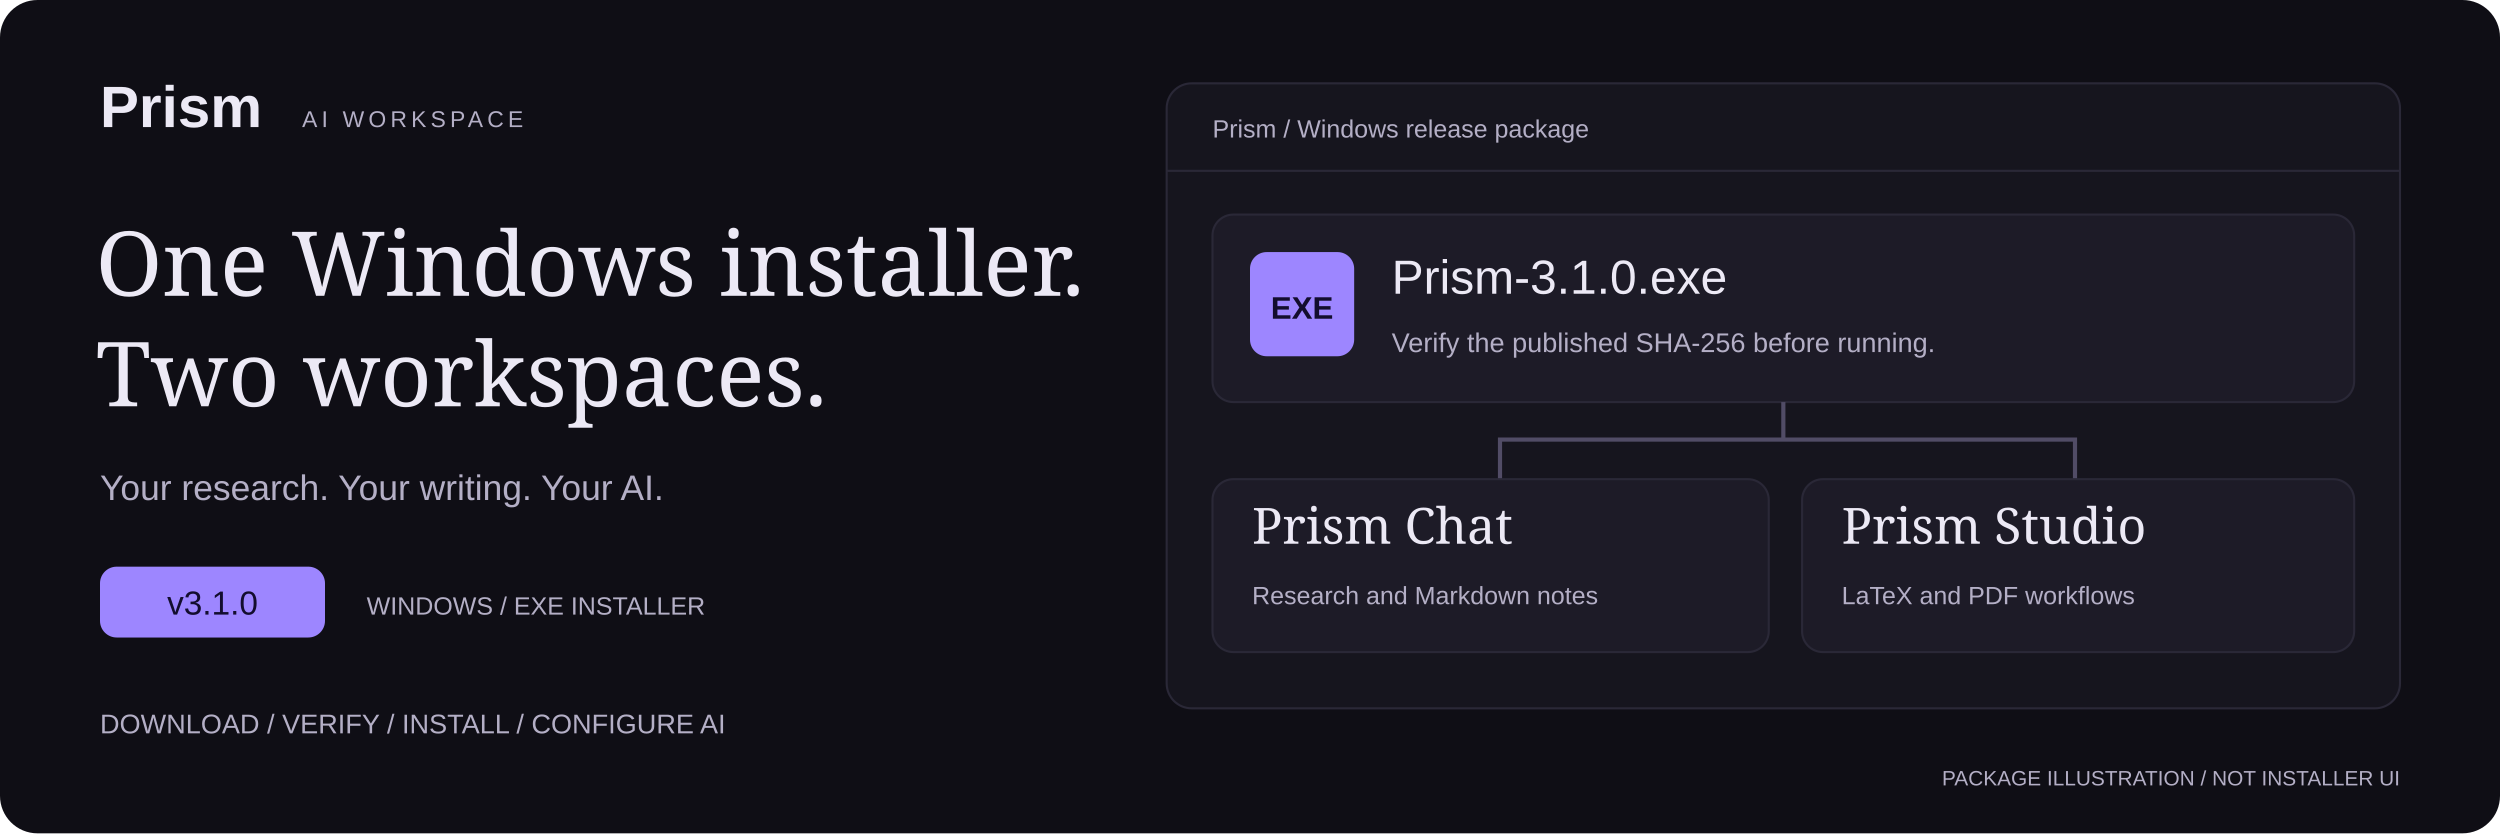
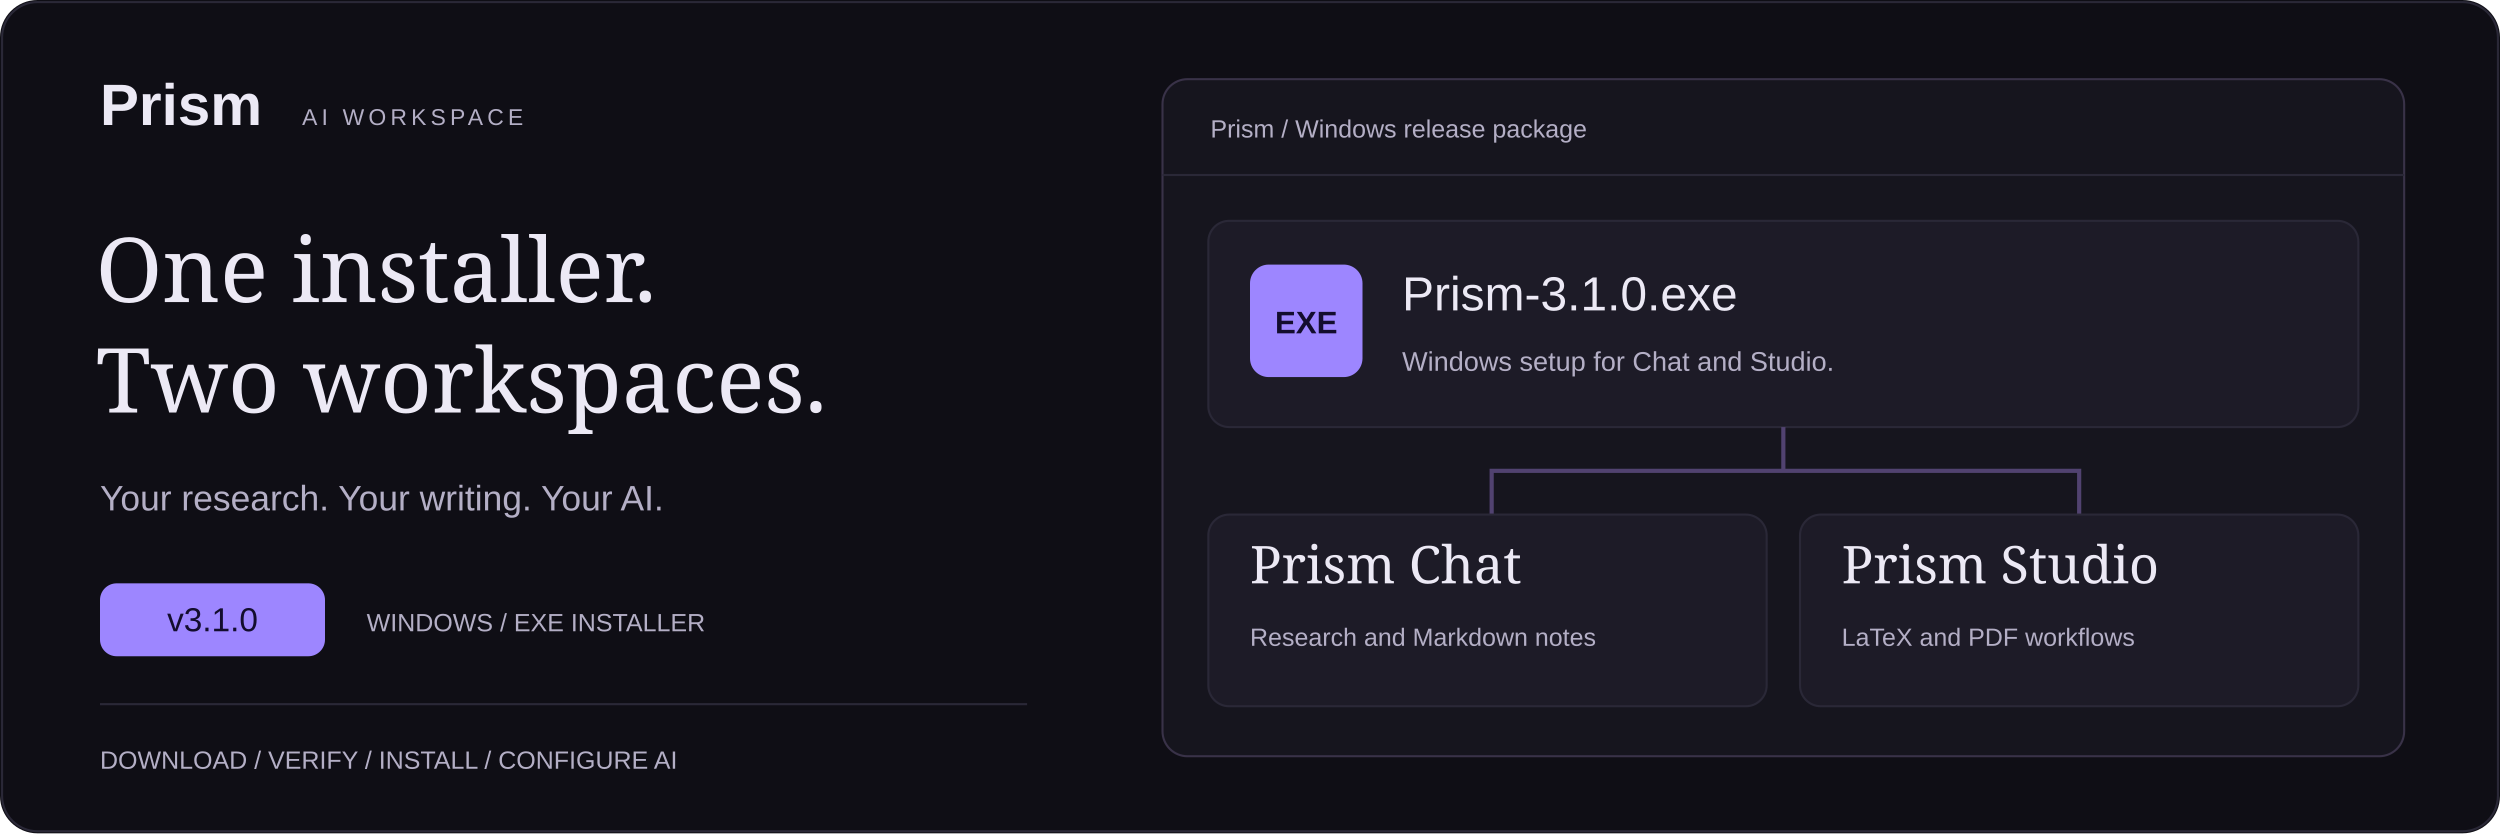
<svg xmlns="http://www.w3.org/2000/svg" width="1200" height="400" viewBox="0 0 1200 400" role="img" aria-labelledby="t d">
  <rect width="1200" height="400" rx="18" fill="#0f0e15" />
+   <rect x="1" y="1" width="1198" height="398" rx="17" fill="none" stroke="#2a2837" />
  <g font-family="Segoe UI, Arial, sans-serif">
-     <text x="48" y="61" fill="#ece9f5" font-size="28" font-weight="700">Prism</text>
-     <text x="145" y="61" fill="#b4afc6" font-size="11" letter-spacing="2">AI WORKSPACE</text>
-     <text x="46" y="142" fill="#ece9f5" font-family="Georgia, serif" font-size="43">One Windows installer.</text>
-     <text x="46" y="195" fill="#ece9f5" font-family="Georgia, serif" font-size="43">Two workspaces.</text>
-     <text x="48" y="240" fill="#b4afc6" font-size="17">Your research. Your writing. Your AI.</text>
-     <rect x="48" y="272" width="108" height="34" rx="8" fill="#9d86ff" />
-     <text x="102" y="295" text-anchor="middle" fill="#130d2e" font-size="16">v3.1.0</text>
-     <text x="176" y="295" fill="#b4afc6" font-size="12">WINDOWS / EXE INSTALLER</text>
-     <text x="48" y="352" fill="#b4afc6" font-size="13">DOWNLOAD / VERIFY / INSTALL / CONFIGURE AI</text>
-     <rect x="560" y="40" width="592" height="300" rx="12" fill="#16151e" stroke="#2a2837" />
-     <path d="M560 82H1152" stroke="#2a2837" />
-     <text x="582" y="66" fill="#b4afc6" font-size="12">Prism / Windows release package</text>
-     <rect x="582" y="103" width="548" height="90" rx="10" fill="#1d1b27" stroke="#2a2837" />
-     <rect x="600" y="121" width="50" height="50" rx="8" fill="#9d86ff" />
-     <text x="625" y="153" text-anchor="middle" fill="#130d2e" font-size="15" font-weight="700">EXE</text>
-     <text x="668" y="141" fill="#ece9f5" font-size="23">Prism-3.1.0.exe</text>
-     <text x="668" y="169" fill="#b4afc6" font-size="13">Verify the published SHA-256 before running.</text>
-     <path d="M856 193V211M856 211H720V230M856 211H996V230" fill="none" stroke="#514c66" stroke-width="2" />
-     <rect x="582" y="230" width="267" height="83" rx="10" fill="#1d1b27" stroke="#2a2837" />
-     <text x="601" y="261" fill="#ece9f5" font-family="Georgia, serif" font-size="24">Prism Chat</text>
-     <text x="601" y="290" fill="#b4afc6" font-size="12">Research and Markdown notes</text>
-     <rect x="865" y="230" width="265" height="83" rx="10" fill="#1d1b27" stroke="#2a2837" />
-     <text x="884" y="261" fill="#ece9f5" font-family="Georgia, serif" font-size="24">Prism Studio</text>
-     <text x="884" y="290" fill="#b4afc6" font-size="12">LaTeX and PDF workflows</text>
-     <text x="1152" y="377" text-anchor="end" fill="#b4afc6" font-size="10">PACKAGE ILLUSTRATION / NOT INSTALLER UI</text>
+     <text x="48" y="60" fill="#ece9f5" font-size="28" font-weight="700">Prism</text>
+     <text x="145" y="60" fill="#b4afc6" font-size="11" letter-spacing="2">AI WORKSPACE</text>
+     <text x="46" y="145" fill="#ece9f5" font-family="Georgia, serif" font-size="43">One installer.</text>
+     <text x="46" y="198" fill="#ece9f5" font-family="Georgia, serif" font-size="43">Two workspaces.</text>
+     <text x="48" y="245" fill="#b4afc6" font-size="17">Your research. Your writing. Your AI.</text>
+     <rect x="48" y="280" width="108" height="35" rx="8" fill="#9d86ff" />
+     <text x="102" y="303" text-anchor="middle" fill="#130d2e" font-size="16">v3.1.0</text>
+     <text x="176" y="303" fill="#b4afc6" font-size="12">WINDOWS / EXE INSTALLER</text>
+     <path d="M48 338H493" stroke="#2a2837" />
+     <text x="48" y="369" fill="#b4afc6" font-size="12">DOWNLOAD / VERIFY / INSTALL / CONFIGURE AI</text>
+     <rect x="558" y="38" width="596" height="325" rx="12" fill="#16151e" stroke="#393248" />
+     <path d="M558 84H1154" stroke="#2a2837" />
+     <text x="581" y="66" fill="#b4afc6" font-size="12">Prism / Windows release package</text>
+     <rect x="580" y="106" width="552" height="99" rx="10" fill="#1d1b27" stroke="#2a2837" />
+     <rect x="600" y="127" width="54" height="54" rx="9" fill="#9d86ff" />
+     <text x="627" y="160" text-anchor="middle" fill="#130d2e" font-size="15" font-weight="700">EXE</text>
+     <text x="673" y="149" fill="#ece9f5" font-size="23">Prism-3.1.0.exe</text>
+     <text x="673" y="178" fill="#b4afc6" font-size="13">Windows setup for Chat and Studio.</text>
+     <path d="M856 205V226M716 247V226H998V247" fill="none" stroke="#514270" stroke-width="2" />
+     <rect x="580" y="247" width="268" height="92" rx="10" fill="#1d1b27" stroke="#2a2837" />
+     <text x="600" y="280" fill="#ece9f5" font-family="Georgia, serif" font-size="25">Prism Chat</text>
+     <text x="600" y="310" fill="#b4afc6" font-size="12">Research and Markdown notes</text>
+     <rect x="864" y="247" width="268" height="92" rx="10" fill="#1d1b27" stroke="#2a2837" />
+     <text x="884" y="280" fill="#ece9f5" font-family="Georgia, serif" font-size="25">Prism Studio</text>
+     <text x="884" y="310" fill="#b4afc6" font-size="12">LaTeX and PDF workflows</text>
  </g>
</svg>
